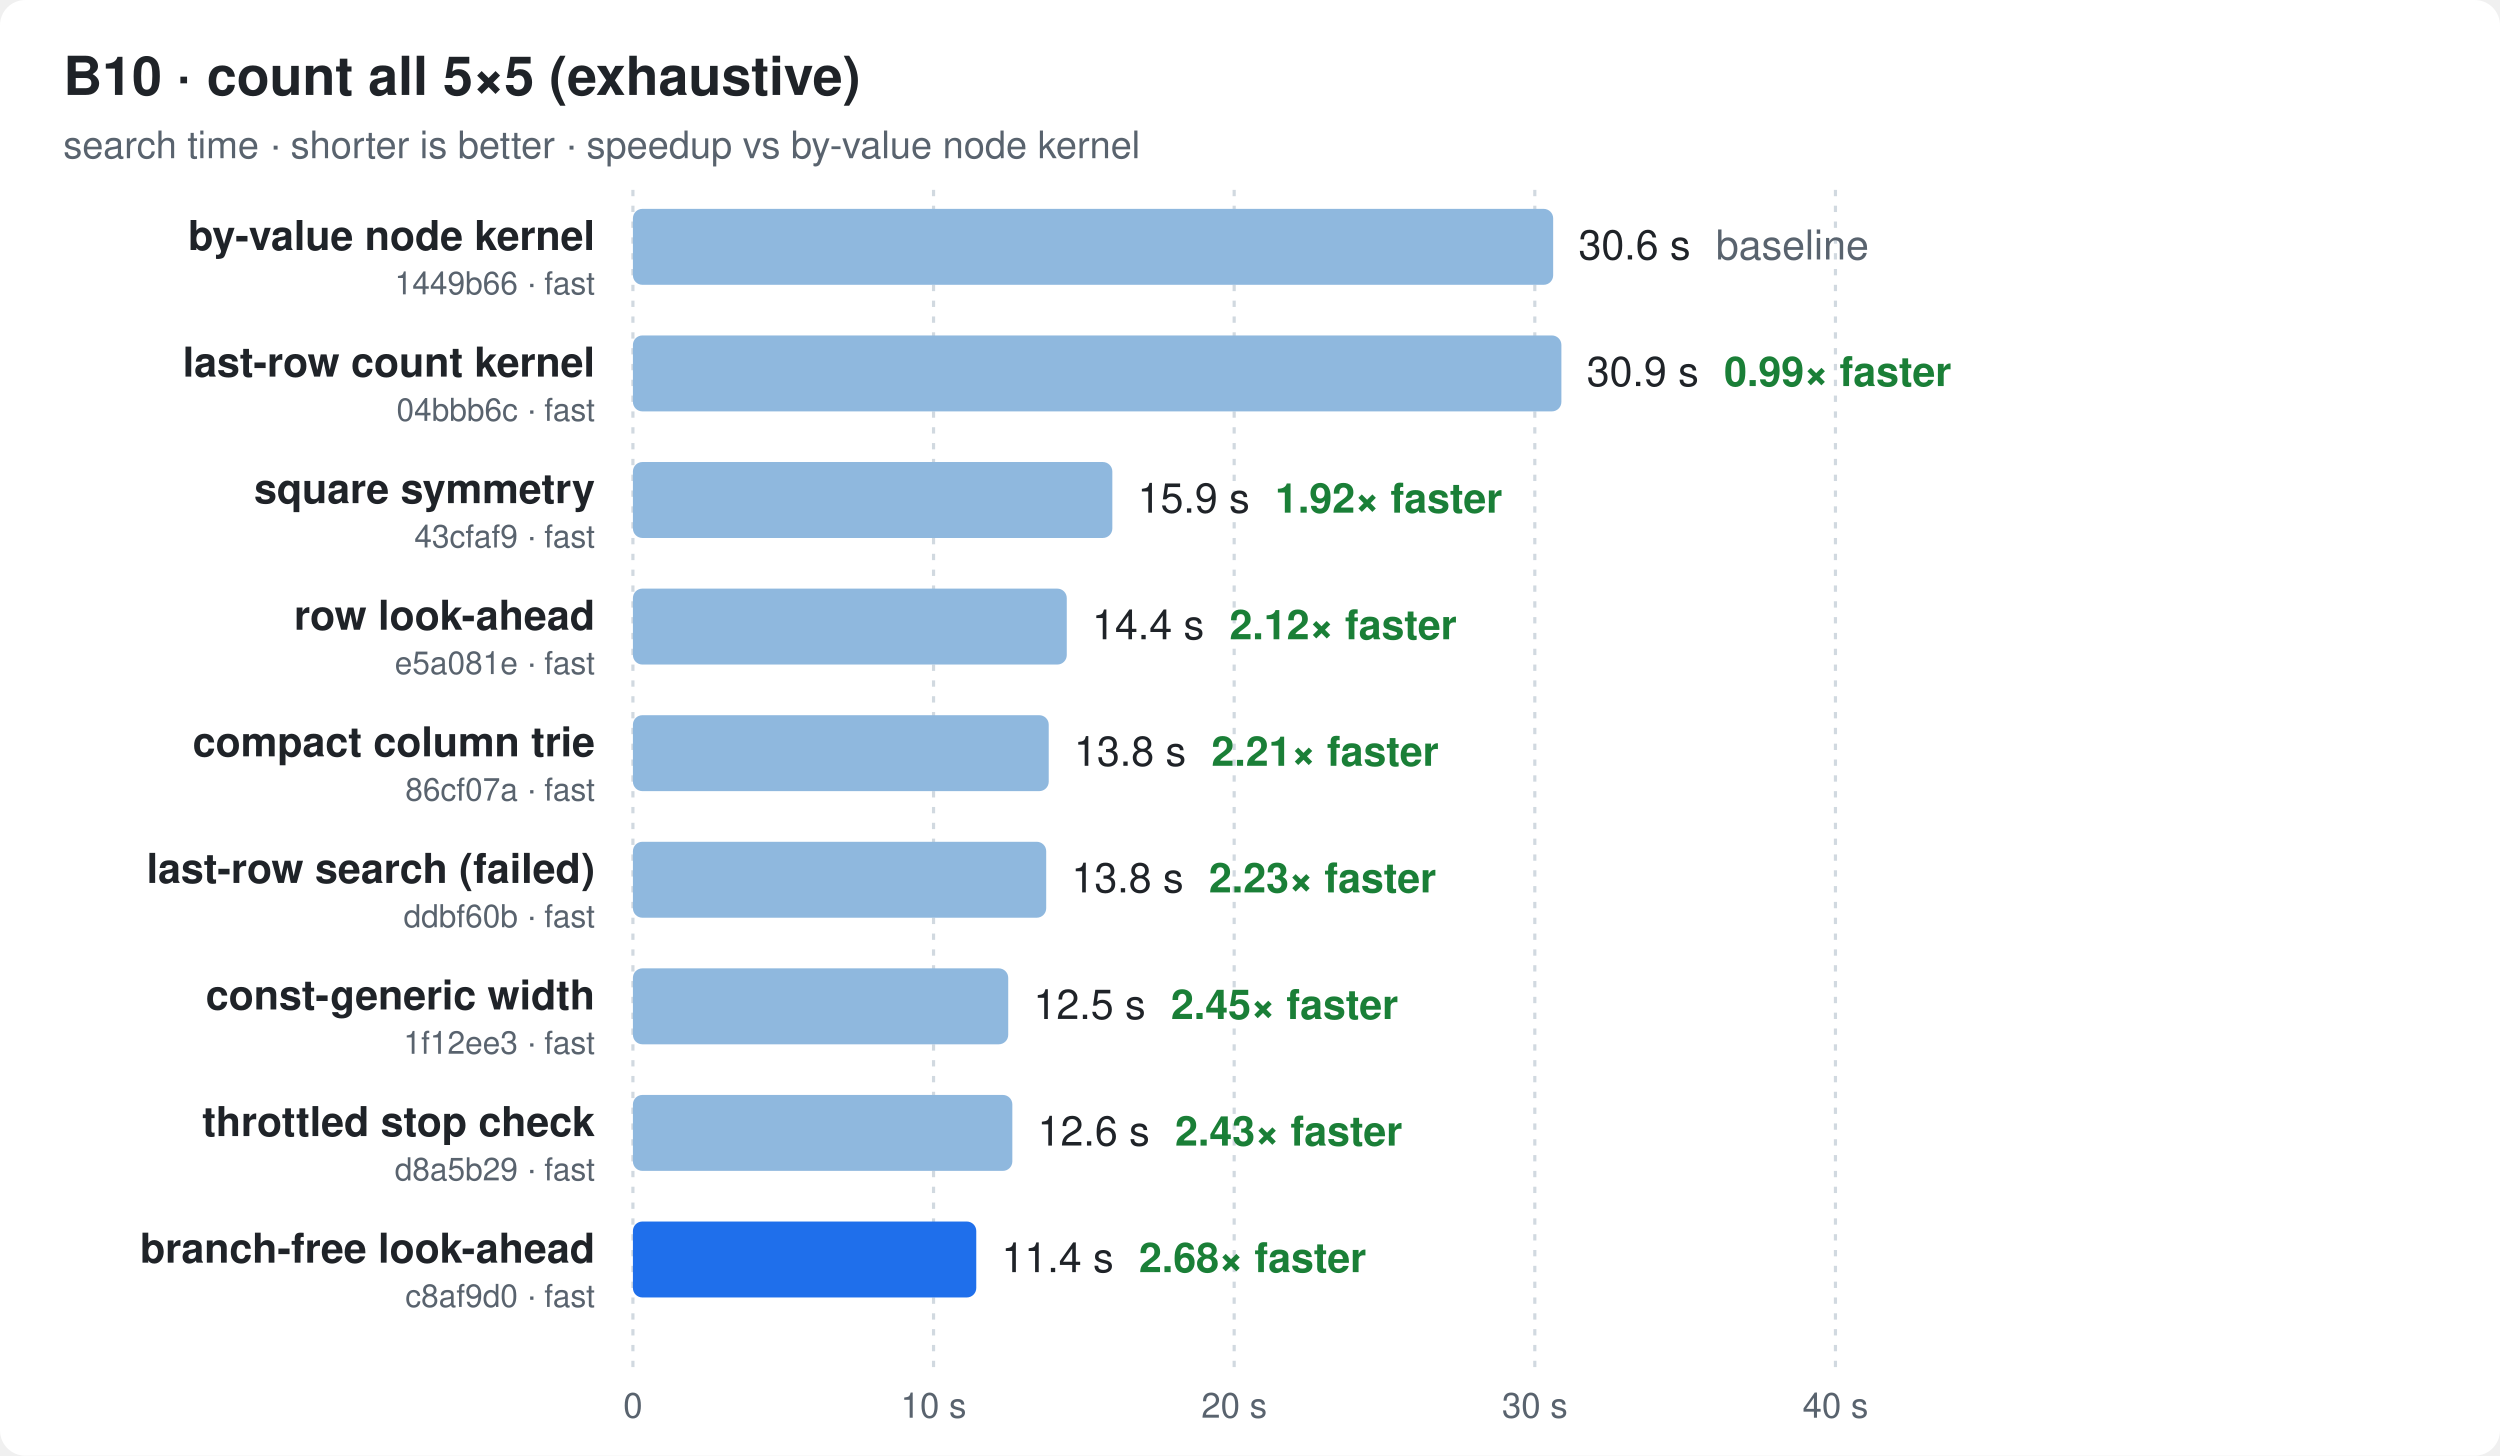
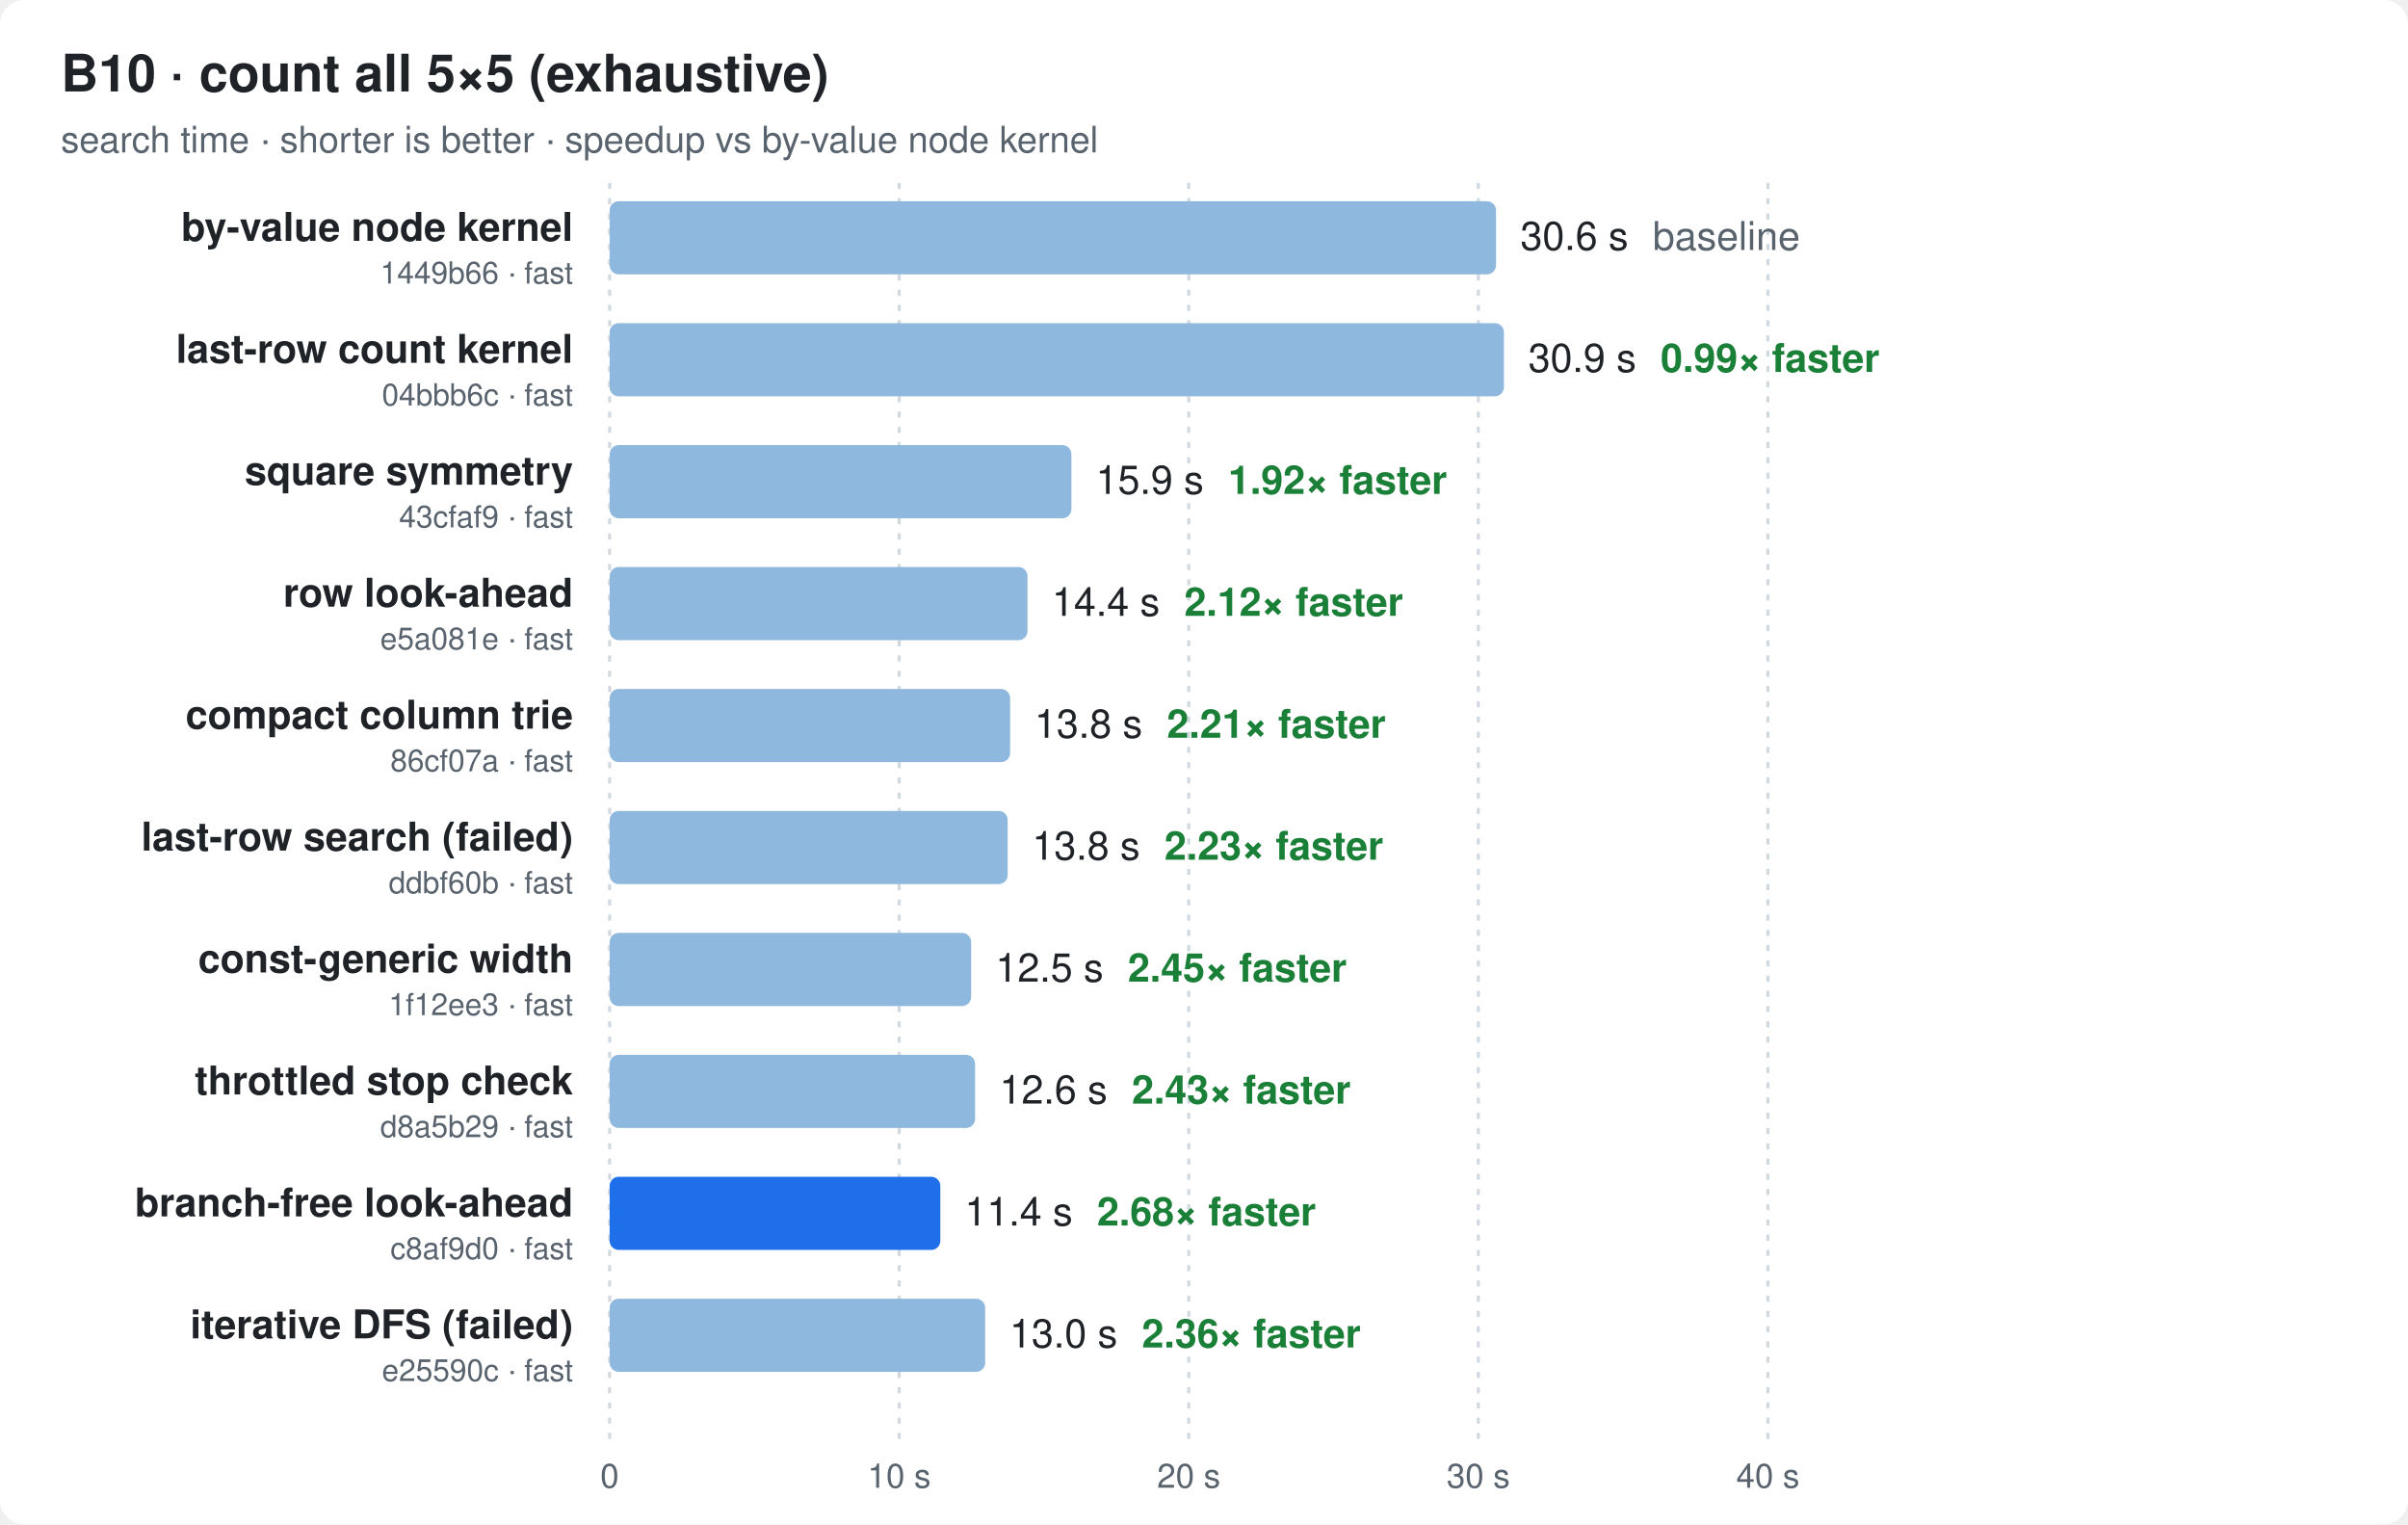
- <svg xmlns="http://www.w3.org/2000/svg" width="790" height="460" viewBox="0 0 790 460" font-family="ui-sans-serif,-apple-system,Segoe UI,Helvetica,Arial,sans-serif">
+ <svg xmlns="http://www.w3.org/2000/svg" width="790" height="500" viewBox="0 0 790 500" font-family="ui-sans-serif,-apple-system,Segoe UI,Helvetica,Arial,sans-serif">
  <style>
  .bg{fill:#ffffff} .t{fill:#1f2328} .m{fill:#59636e} .g{stroke:#d1d9e0}
  .bar{fill:#8fb8de} .best{fill:#1f6feb} .x{fill:#1a7f37;font-weight:600}
  @media (prefers-color-scheme: dark){
    .bg{fill:#0d1117} .t{fill:#e6edf3} .m{fill:#9198a1} .g{stroke:#30363d}
    .bar{fill:#2f5f8f} .best{fill:#4493f8} .x{fill:#3fb950}
  }
</style>
-   <rect class="bg" width="790" height="460" rx="8" />
+   <rect class="bg" width="790" height="500" rx="8" />
  <text class="t" x="20" y="30" font-size="17" font-weight="700">B10 · count all 5×5 (exhaustive)</text>
  <text class="m" x="20" y="50" font-size="12">search time · shorter is better · speedup vs by-value node kernel</text>
-   <line class="g" x1="200.0" x2="200.0" y1="60" y2="432" stroke-dasharray="2 3" />
-   <text class="m" x="200.0" y="448" font-size="11" text-anchor="middle">0</text>
-   <line class="g" x1="295.0" x2="295.0" y1="60" y2="432" stroke-dasharray="2 3" />
-   <text class="m" x="295.0" y="448" font-size="11" text-anchor="middle">10 s</text>
-   <line class="g" x1="390.0" x2="390.0" y1="60" y2="432" stroke-dasharray="2 3" />
-   <text class="m" x="390.0" y="448" font-size="11" text-anchor="middle">20 s</text>
-   <line class="g" x1="485.0" x2="485.0" y1="60" y2="432" stroke-dasharray="2 3" />
-   <text class="m" x="485.0" y="448" font-size="11" text-anchor="middle">30 s</text>
-   <line class="g" x1="580.0" x2="580.0" y1="60" y2="432" stroke-dasharray="2 3" />
-   <text class="m" x="580.0" y="448" font-size="11" text-anchor="middle">40 s</text>
+   <line class="g" x1="200.0" x2="200.0" y1="60" y2="472" stroke-dasharray="2 3" />
+   <text class="m" x="200.0" y="488" font-size="11" text-anchor="middle">0</text>
+   <line class="g" x1="295.0" x2="295.0" y1="60" y2="472" stroke-dasharray="2 3" />
+   <text class="m" x="295.0" y="488" font-size="11" text-anchor="middle">10 s</text>
+   <line class="g" x1="390.0" x2="390.0" y1="60" y2="472" stroke-dasharray="2 3" />
+   <text class="m" x="390.0" y="488" font-size="11" text-anchor="middle">20 s</text>
+   <line class="g" x1="485.0" x2="485.0" y1="60" y2="472" stroke-dasharray="2 3" />
+   <text class="m" x="485.0" y="488" font-size="11" text-anchor="middle">30 s</text>
+   <line class="g" x1="580.0" x2="580.0" y1="60" y2="472" stroke-dasharray="2 3" />
+   <text class="m" x="580.0" y="488" font-size="11" text-anchor="middle">40 s</text>
  <text class="t" x="188" y="79.0" font-size="13" font-weight="600" text-anchor="end">by-value node kernel</text>
  <text class="m" x="188" y="93.0" font-size="10" text-anchor="end">1449b66 · fast</text>
  <rect class="bar" x="200" y="66" width="290.8" height="24" rx="3" />
  <text class="t" x="498.8" y="82.0" font-size="13">30.6 s<tspan class="m" dx="8">baseline</tspan>
  </text>
  <text class="t" x="188" y="119.0" font-size="13" font-weight="600" text-anchor="end">last-row count kernel</text>
  <text class="m" x="188" y="133.0" font-size="10" text-anchor="end">04bbb6c · fast</text>
  <rect class="bar" x="200" y="106" width="293.4" height="24" rx="3" />
  <text class="t" x="501.4" y="122.0" font-size="13">30.9 s<tspan class="x" dx="8">0.99× faster</tspan>
  </text>
  <text class="t" x="188" y="159.0" font-size="13" font-weight="600" text-anchor="end">square symmetry</text>
  <text class="m" x="188" y="173.0" font-size="10" text-anchor="end">43cfaf9 · fast</text>
  <rect class="bar" x="200" y="146" width="151.5" height="24" rx="3" />
  <text class="t" x="359.5" y="162.0" font-size="13">15.9 s<tspan class="x" dx="8">1.92× faster</tspan>
  </text>
  <text class="t" x="188" y="199.0" font-size="13" font-weight="600" text-anchor="end">row look-ahead</text>
  <text class="m" x="188" y="213.0" font-size="10" text-anchor="end">e5a081e · fast</text>
  <rect class="bar" x="200" y="186" width="137.1" height="24" rx="3" />
  <text class="t" x="345.1" y="202.0" font-size="13">14.4 s<tspan class="x" dx="8">2.12× faster</tspan>
  </text>
  <text class="t" x="188" y="239.0" font-size="13" font-weight="600" text-anchor="end">compact column trie</text>
  <text class="m" x="188" y="253.0" font-size="10" text-anchor="end">86cf07a · fast</text>
  <rect class="bar" x="200" y="226" width="131.4" height="24" rx="3" />
  <text class="t" x="339.4" y="242.0" font-size="13">13.8 s<tspan class="x" dx="8">2.21× faster</tspan>
  </text>
  <text class="t" x="188" y="279.0" font-size="13" font-weight="600" text-anchor="end">last-row search (failed)</text>
  <text class="m" x="188" y="293.0" font-size="10" text-anchor="end">ddbf60b · fast</text>
  <rect class="bar" x="200" y="266" width="130.6" height="24" rx="3" />
  <text class="t" x="338.6" y="282.0" font-size="13">13.8 s<tspan class="x" dx="8">2.23× faster</tspan>
  </text>
  <text class="t" x="188" y="319.0" font-size="13" font-weight="600" text-anchor="end">const-generic width</text>
  <text class="m" x="188" y="333.0" font-size="10" text-anchor="end">1f12ee3 · fast</text>
  <rect class="bar" x="200" y="306" width="118.6" height="24" rx="3" />
  <text class="t" x="326.6" y="322.0" font-size="13">12.5 s<tspan class="x" dx="8">2.45× faster</tspan>
  </text>
  <text class="t" x="188" y="359.0" font-size="13" font-weight="600" text-anchor="end">throttled stop check</text>
  <text class="m" x="188" y="373.0" font-size="10" text-anchor="end">d8a5b29 · fast</text>
  <rect class="bar" x="200" y="346" width="119.9" height="24" rx="3" />
  <text class="t" x="327.9" y="362.0" font-size="13">12.6 s<tspan class="x" dx="8">2.43× faster</tspan>
  </text>
  <text class="t" x="188" y="399.0" font-size="13" font-weight="600" text-anchor="end">branch-free look-ahead</text>
  <text class="m" x="188" y="413.0" font-size="10" text-anchor="end">c8af9d0 · fast</text>
  <rect class="best" x="200" y="386" width="108.5" height="24" rx="3" />
  <text class="t" x="316.5" y="402.0" font-size="13">11.4 s<tspan class="x" dx="8">2.68× faster</tspan>
  </text>
+   <text class="t" x="188" y="439.0" font-size="13" font-weight="600" text-anchor="end">iterative DFS (failed)</text>
+   <text class="m" x="188" y="453.0" font-size="10" text-anchor="end">e25590c · fast</text>
+   <rect class="bar" x="200" y="426" width="123.2" height="24" rx="3" />
+   <text class="t" x="331.2" y="442.0" font-size="13">13.0 s<tspan class="x" dx="8">2.36× faster</tspan>
+   </text>
</svg>
